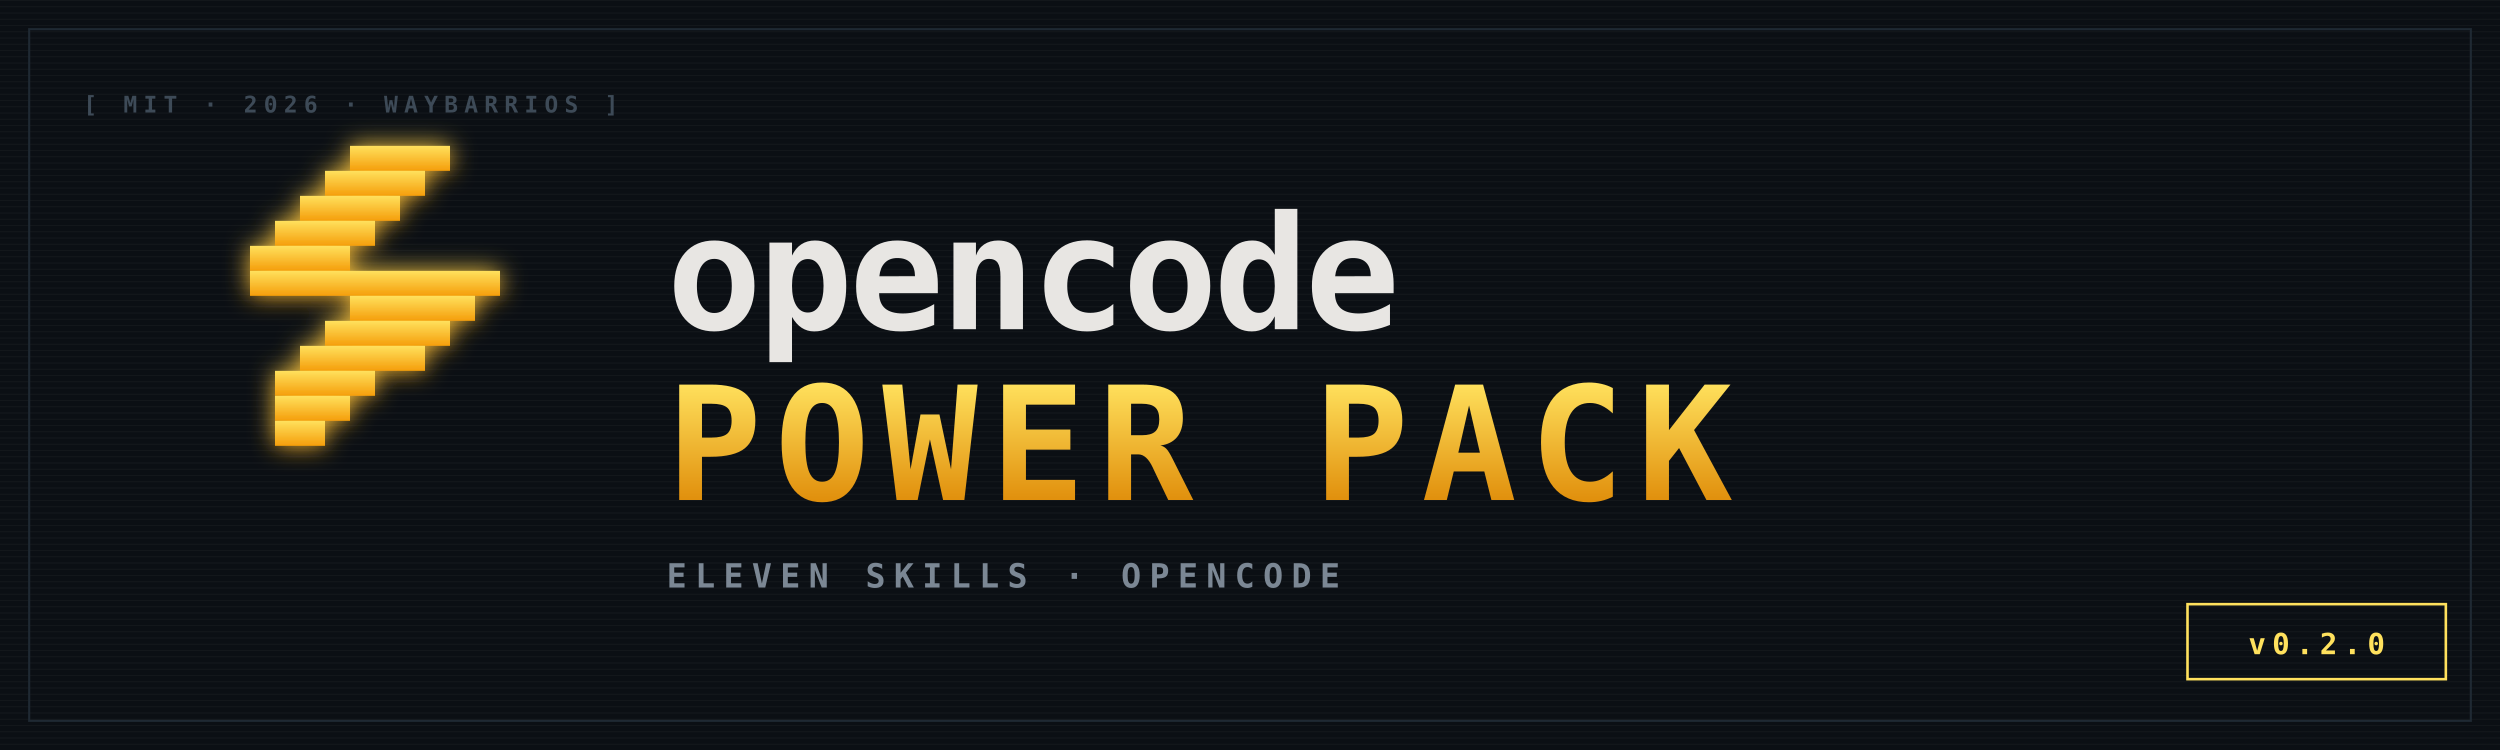
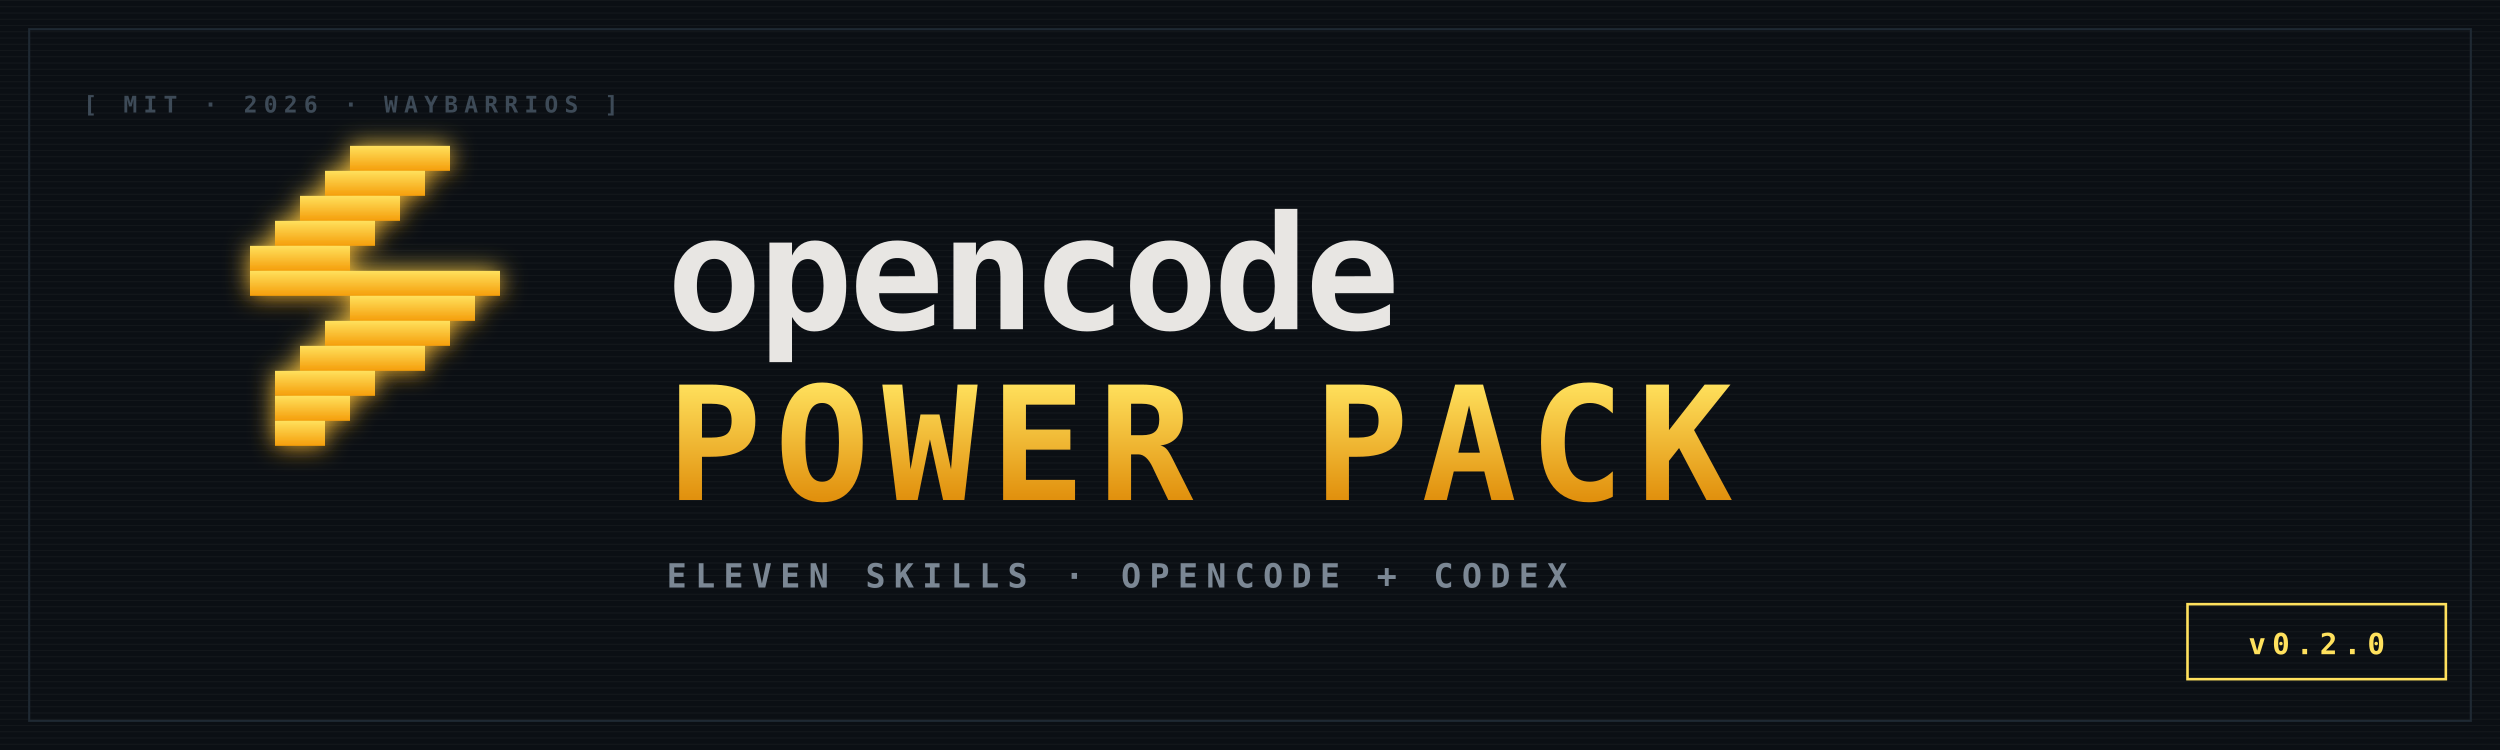
- <svg xmlns="http://www.w3.org/2000/svg" viewBox="0 0 1200 360" role="img" aria-label="opencode-power-pack">
+ <svg xmlns="http://www.w3.org/2000/svg" viewBox="0 0 1200 360" role="img" aria-label="OpenCode Power Pack for OpenCode and Codex">
  <defs>
    <linearGradient id="bolt" x1="0%" y1="0%" x2="0%" y2="100%">
      <stop offset="0%" stop-color="#FFE15D" />
      <stop offset="100%" stop-color="#F59E0B" />
    </linearGradient>
    <linearGradient id="boltText" x1="0%" y1="0%" x2="0%" y2="100%">
      <stop offset="0%" stop-color="#FFE15D" />
      <stop offset="100%" stop-color="#E08E0B" />
    </linearGradient>
    <pattern id="scan" width="1" height="3" patternUnits="userSpaceOnUse">
      <line x1="0" y1="0" x2="2" y2="0" stroke="#FFFFFF" stroke-opacity="0.035" />
    </pattern>
    <filter id="boltGlow" x="-30%" y="-30%" width="160%" height="160%">
      <feGaussianBlur stdDeviation="6" result="b" />
      <feMerge>
        <feMergeNode in="b" />
        <feMergeNode in="SourceGraphic" />
      </feMerge>
    </filter>
  </defs>
  <rect width="1200" height="360" fill="#0B0F14" />
  <rect width="1200" height="360" fill="url(#scan)" />
  <rect x="14" y="14" width="1172" height="332" fill="none" stroke="#1F2933" stroke-width="1" />
  <g transform="translate(120, 70)" fill="url(#bolt)" filter="url(#boltGlow)">
    <rect x="48" y="0" width="48" height="12" />
    <rect x="36" y="12" width="48" height="12" />
    <rect x="24" y="24" width="48" height="12" />
    <rect x="12" y="36" width="48" height="12" />
    <rect x="0" y="48" width="48" height="12" />
    <rect x="0" y="60" width="120" height="12" />
    <rect x="48" y="72" width="60" height="12" />
    <rect x="36" y="84" width="60" height="12" />
    <rect x="24" y="96" width="60" height="12" />
    <rect x="12" y="108" width="48" height="12" />
    <rect x="12" y="120" width="36" height="12" />
    <rect x="12" y="132" width="24" height="12" />
  </g>
  <g font-family="ui-monospace, 'JetBrains Mono', 'SF Mono', Menlo, Consolas, monospace" font-weight="800">
    <text x="320" y="158" fill="#E8E6E3" font-size="76" letter-spacing="-2">opencode</text>
    <text x="320" y="240" fill="url(#boltText)" font-size="76" letter-spacing="6">POWER PACK</text>
    <text x="320" y="282" fill="#7B8794" font-size="16" letter-spacing="4" font-weight="600">
-       ELEVEN  SKILLS  ·  OPENCODE
+       ELEVEN  SKILLS  ·  OPENCODE  +  CODEX
    </text>
  </g>
  <g transform="translate(1050, 290)" font-family="ui-monospace, monospace">
    <rect x="0" y="0" width="124" height="36" fill="none" stroke="#FFE15D" stroke-width="1.25" />
    <text x="62" y="24" font-size="14" font-weight="800" fill="#FFE15D" text-anchor="middle" letter-spacing="3">v0.2.0</text>
  </g>
  <g transform="translate(40, 40)" font-family="ui-monospace, monospace">
    <text x="0" y="14" font-size="11" font-weight="700" fill="#3D4A57" letter-spacing="3">[ MIT · 2026 · WAYBARRIOS ]</text>
  </g>
</svg>
